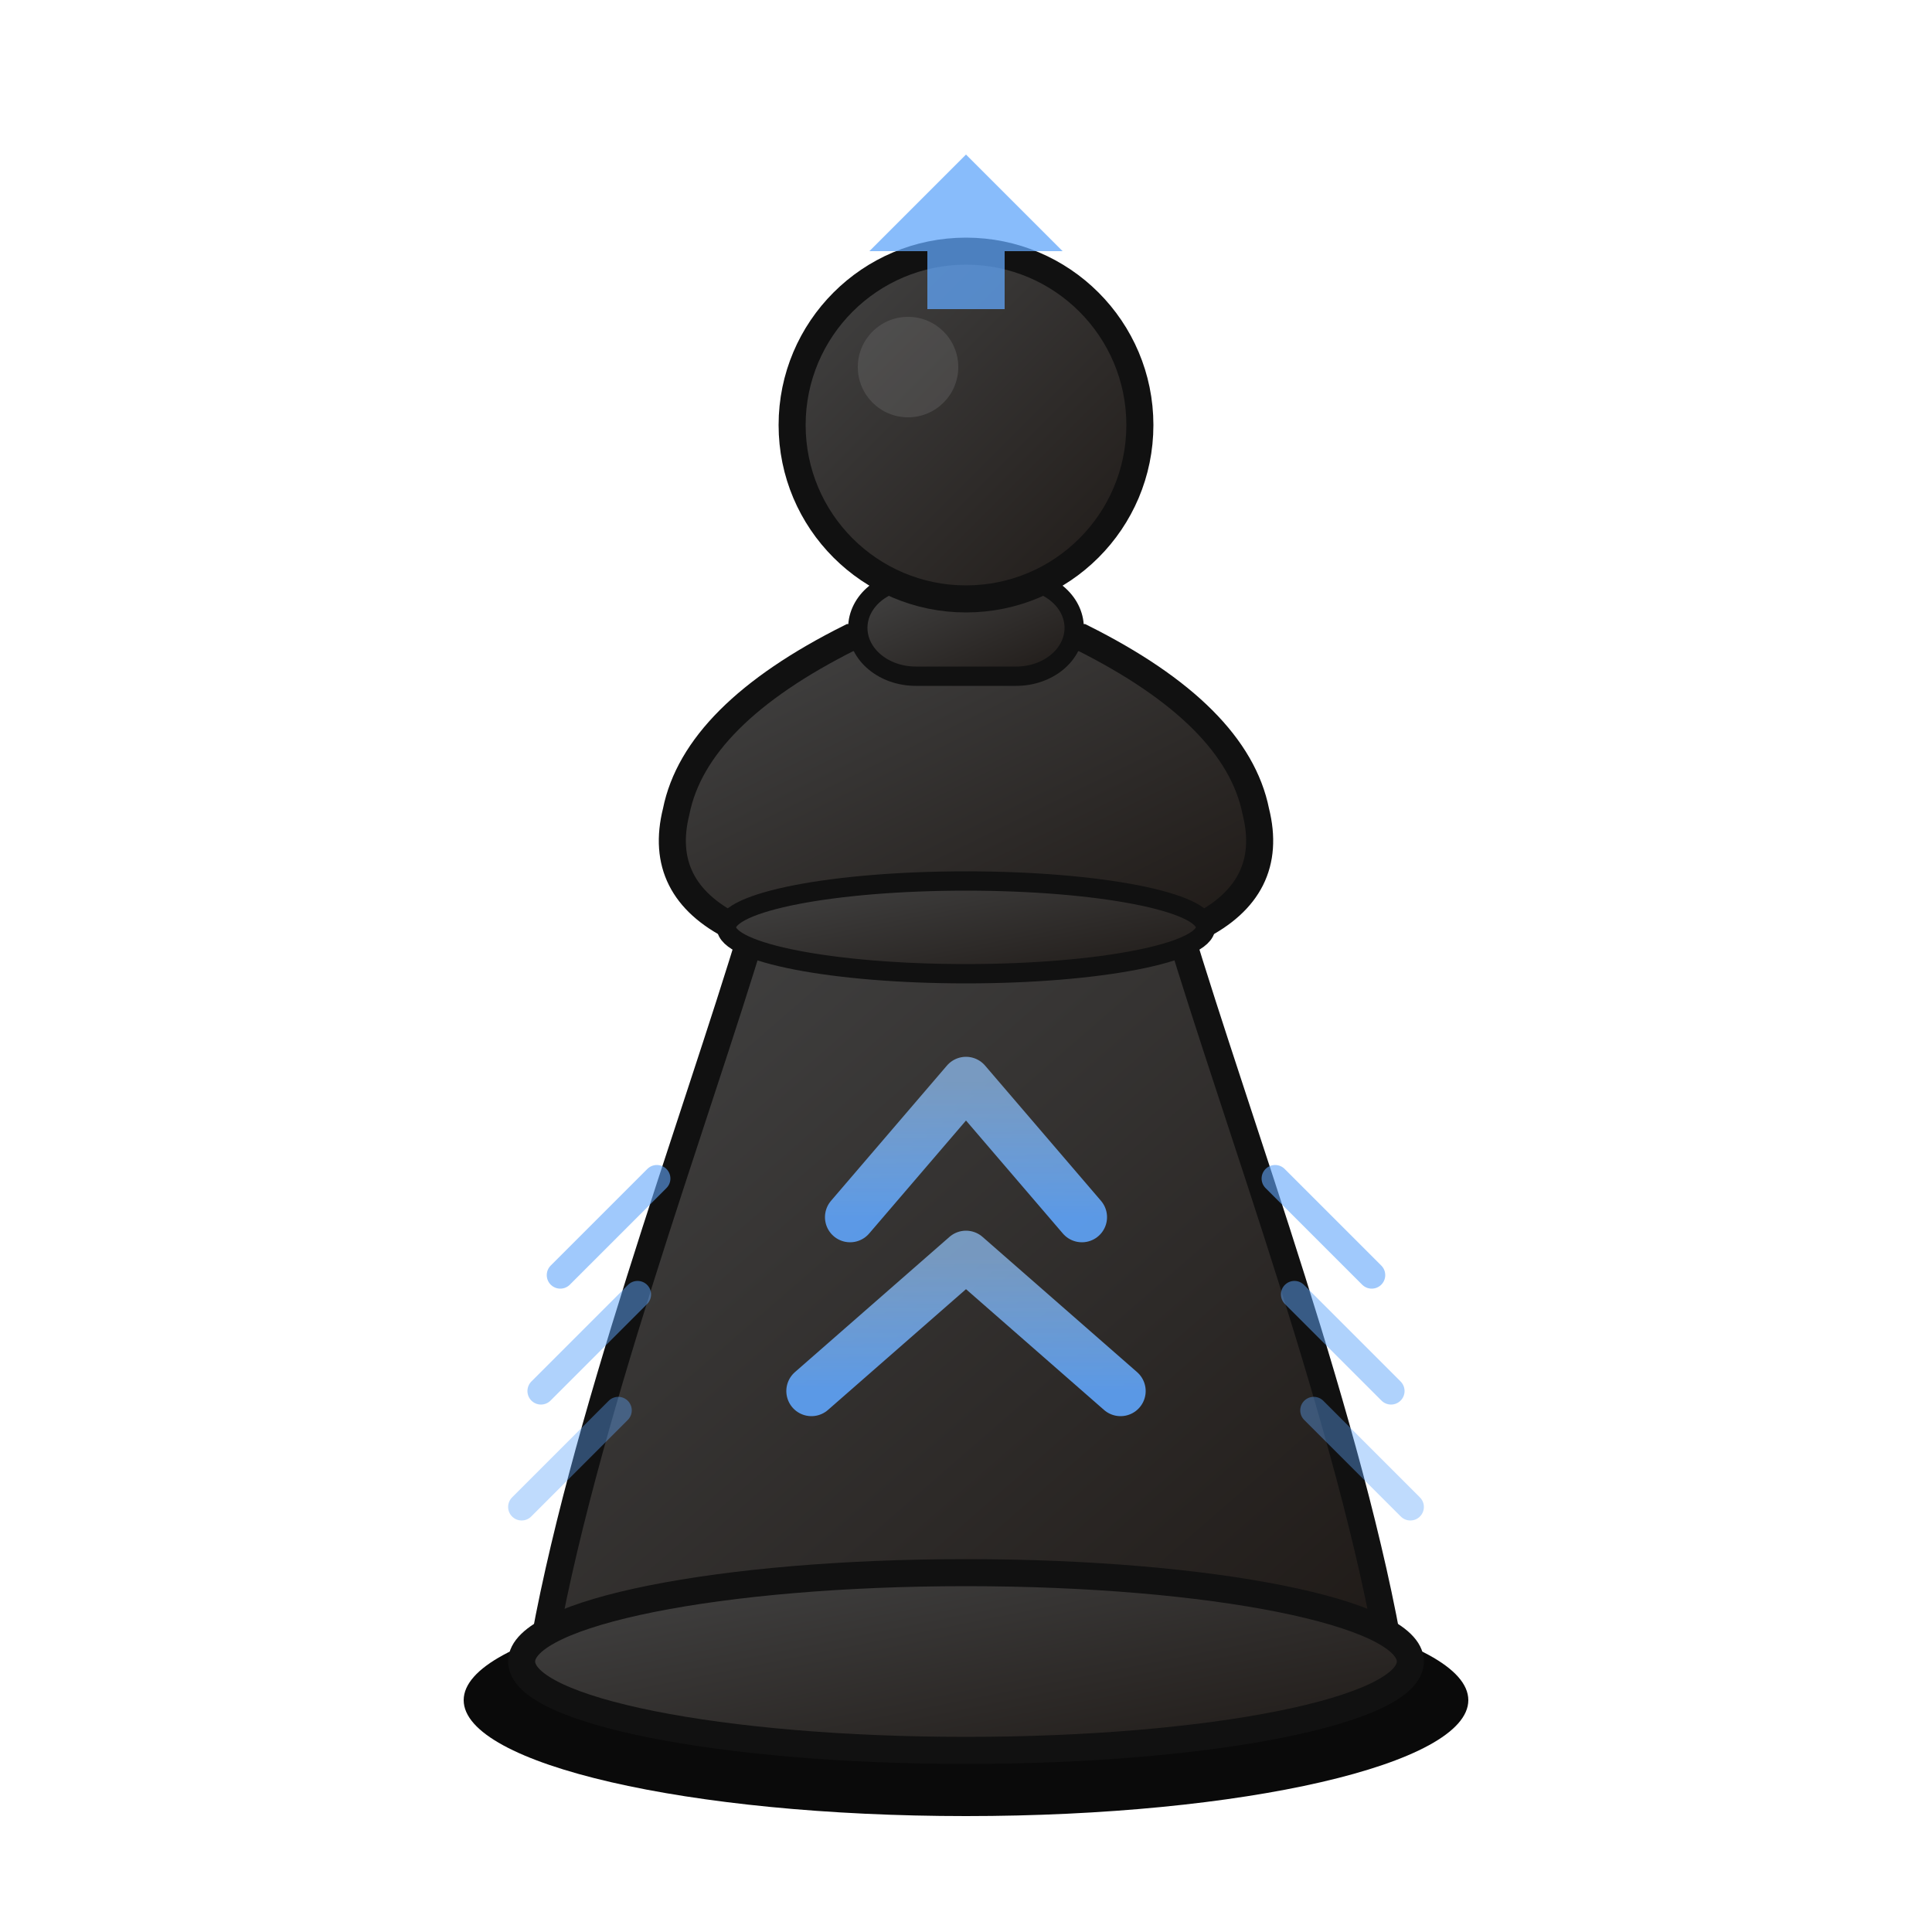
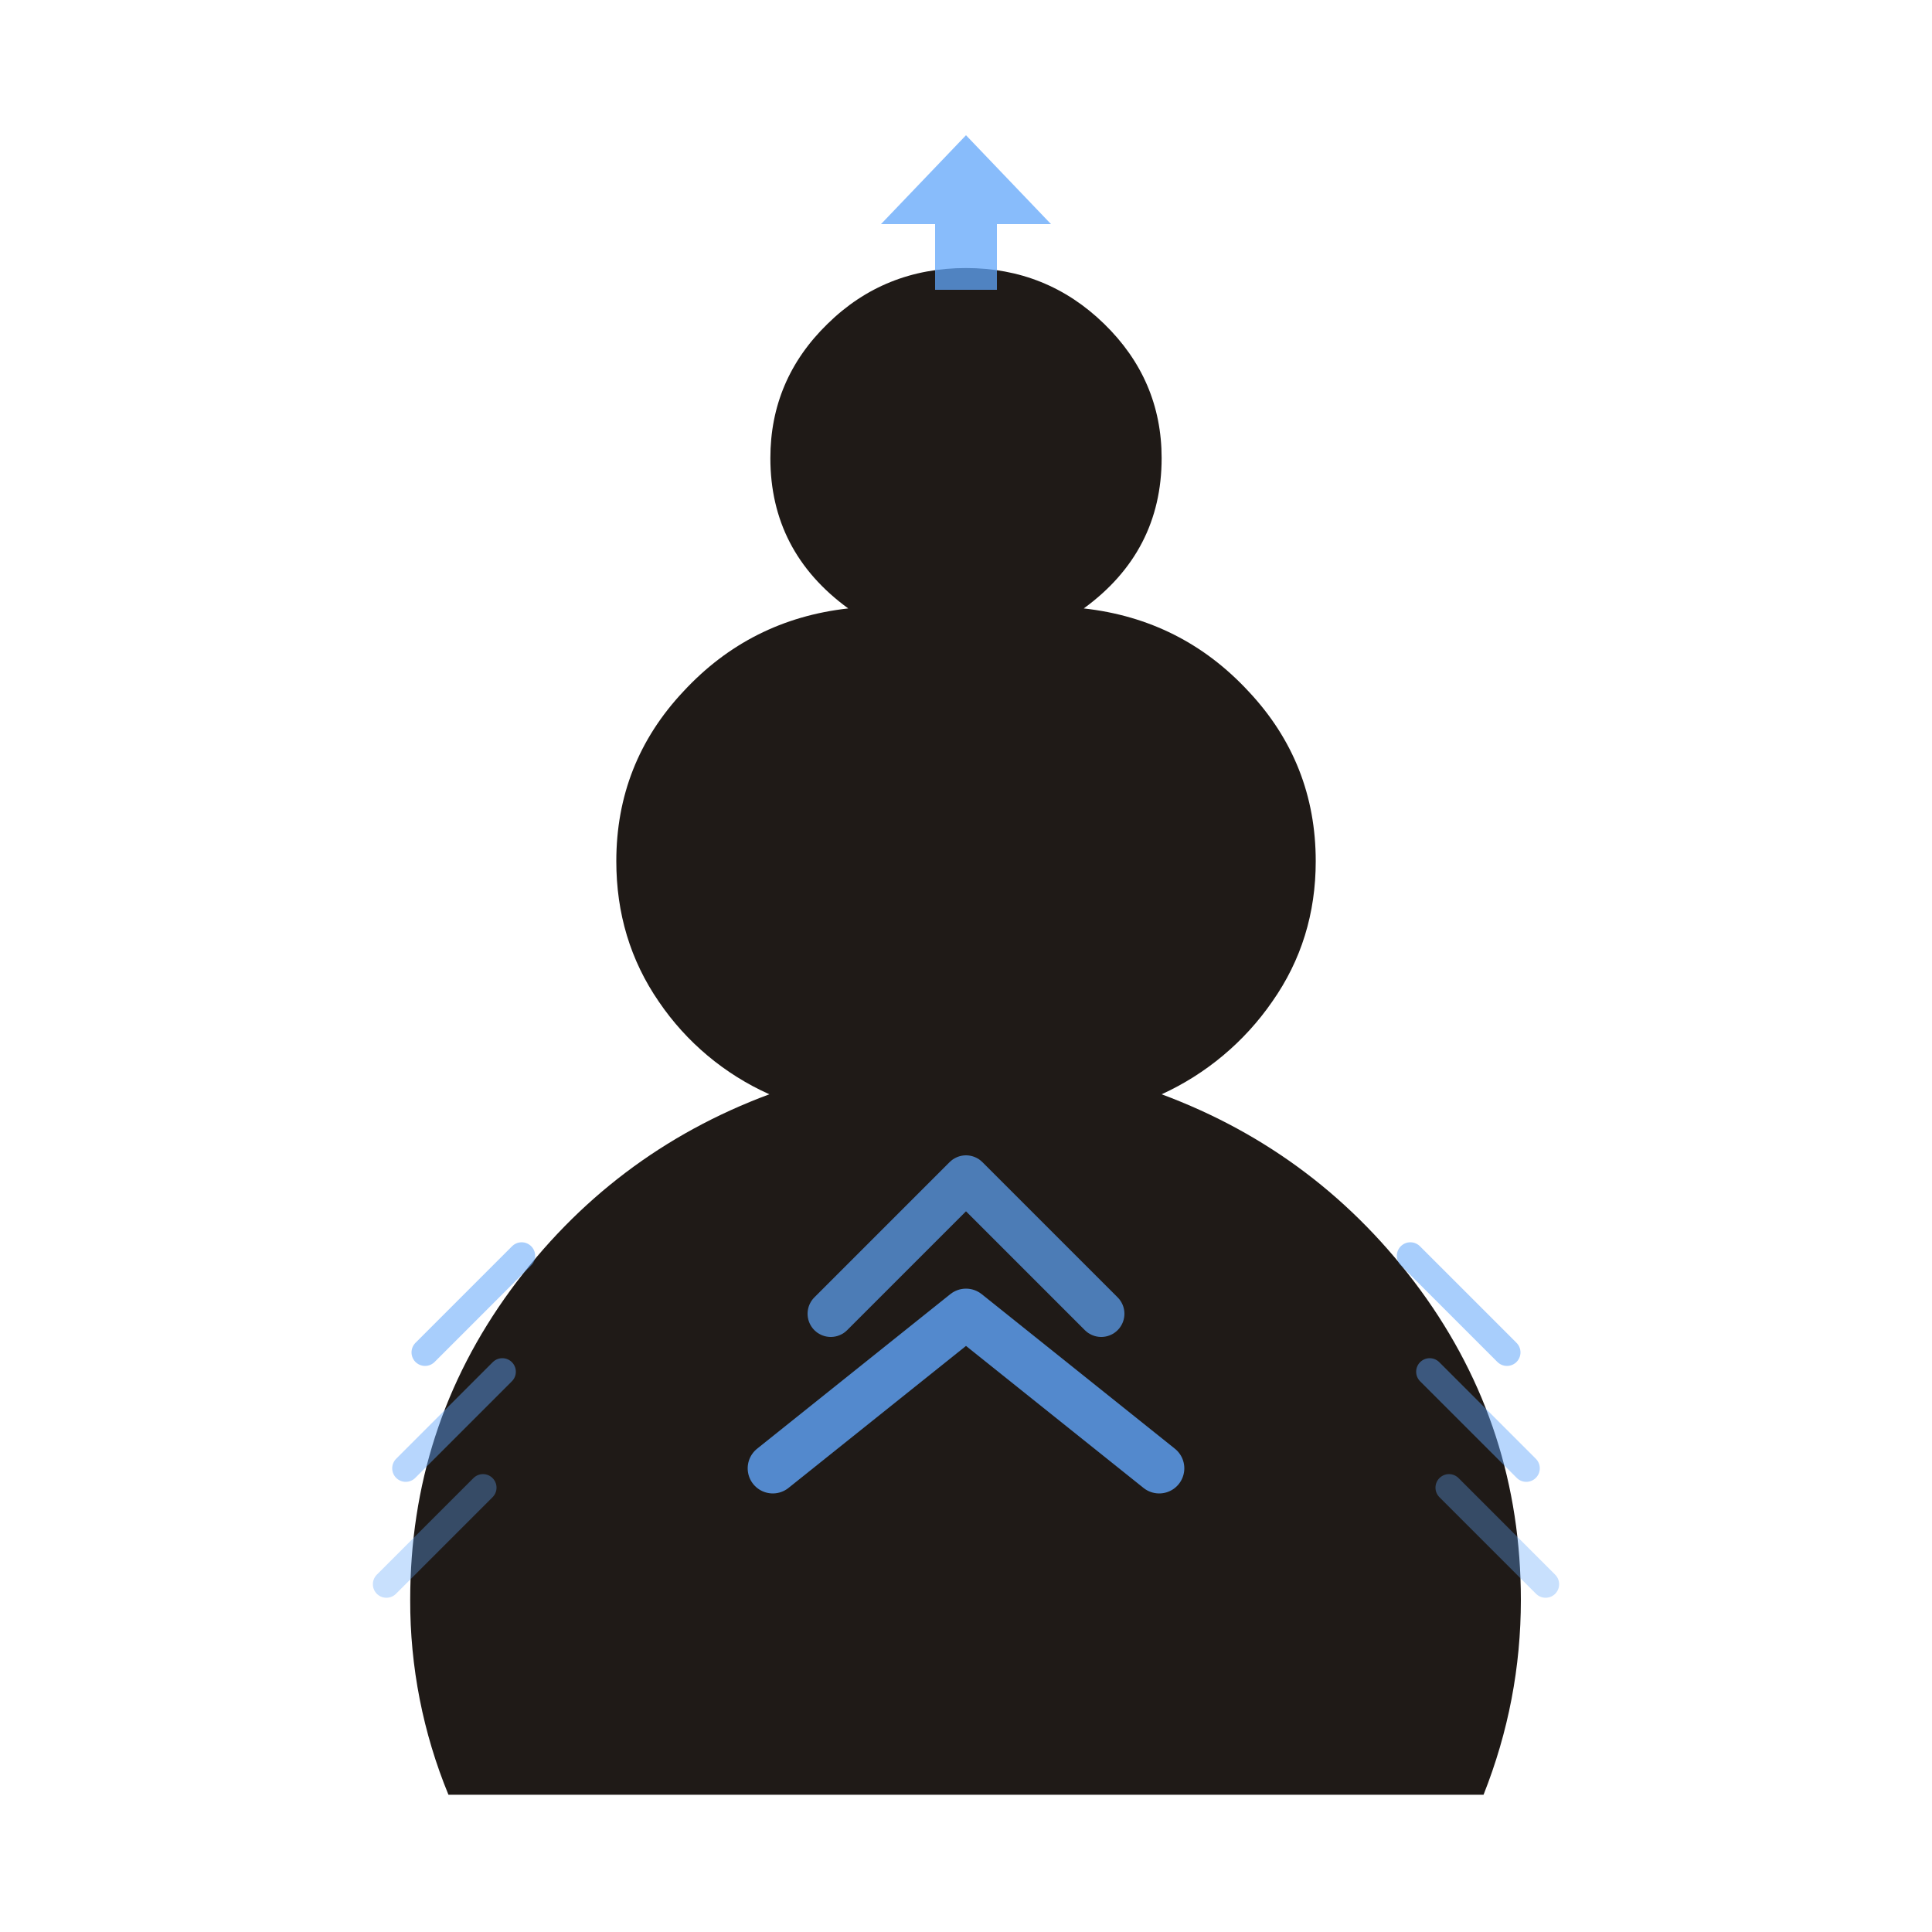
<svg xmlns="http://www.w3.org/2000/svg" viewBox="0 0 50 50" width="177.17" height="177.17">
-   <defs>
-     <linearGradient id="bPC-b" x1="0" y1="0" x2="1" y2="1">
-       <stop offset="0" stop-color="#444" />
-       <stop offset="1" stop-color="#1f1a17" />
-     </linearGradient>
-     <linearGradient id="bPC-c" x1="0.5" y1="1" x2="0.5" y2="0">
-       <stop offset="0" stop-color="#60a5fa" stop-opacity="0.9" />
-       <stop offset="1" stop-color="#93c5fd" stop-opacity="0.7" />
-     </linearGradient>
-   </defs>
-   <ellipse cx="25" cy="44" rx="13" ry="3" fill="#0a0a0a" />
-   <path d="M19.5 24 C18 29 15 37 14 43 L36 43 C35 37 32 29 30.5 24 Z" fill="url(#bPC-b)" stroke="#111" stroke-width="0.7" />
-   <ellipse cx="25" cy="43" rx="11.5" ry="2.3" fill="url(#bPC-b)" stroke="#111" stroke-width="0.7" />
-   <path d="M22 16.5 Q18 18.5 17.5 21 Q17 23 19 24 L31 24 Q33 23 32.5 21 Q32 18.5 28 16.5 Z" fill="url(#bPC-b)" stroke="#111" stroke-width="0.7" />
-   <ellipse cx="25" cy="24" rx="6.2" ry="1.2" fill="url(#bPC-b)" stroke="#111" stroke-width="0.5" />
-   <rect x="22.2" y="15" width="5.6" height="2.5" rx="1.5" fill="url(#bPC-b)" stroke="#111" stroke-width="0.5" />
-   <circle cx="25" cy="11" r="4.5" fill="url(#bPC-b)" stroke="#111" stroke-width="0.7" />
-   <circle cx="23.5" cy="9.5" r="1.3" fill="#888" opacity="0.25" />
-   <path d="M21 36 L25 32.5 L29 36" fill="none" stroke="url(#bPC-c)" stroke-width="1.3" stroke-linecap="round" stroke-linejoin="round" />
-   <path d="M22 31.5 L25 28 L28 31.5" fill="none" stroke="url(#bPC-c)" stroke-width="1.3" stroke-linecap="round" stroke-linejoin="round" />
-   <line x1="14.5" y1="33" x2="17" y2="30.5" stroke="#60a5fa" stroke-width="0.7" stroke-linecap="round" opacity="0.6" />
-   <line x1="14" y1="36" x2="16.5" y2="33.5" stroke="#60a5fa" stroke-width="0.7" stroke-linecap="round" opacity="0.5" />
-   <line x1="13.5" y1="39" x2="16" y2="36.5" stroke="#60a5fa" stroke-width="0.7" stroke-linecap="round" opacity="0.4" />
-   <line x1="35.5" y1="33" x2="33" y2="30.5" stroke="#60a5fa" stroke-width="0.7" stroke-linecap="round" opacity="0.6" />
-   <line x1="36" y1="36" x2="33.5" y2="33.5" stroke="#60a5fa" stroke-width="0.7" stroke-linecap="round" opacity="0.5" />
-   <line x1="36.5" y1="39" x2="34" y2="36.5" stroke="#60a5fa" stroke-width="0.7" stroke-linecap="round" opacity="0.4" />
-   <path d="M25 4 L27.5 6.5 L26 6.5 L26 8 L24 8 L24 6.5 L22.5 6.5 Z" fill="#60a5fa" opacity="0.75" />
+   <path d="M25 46.448H11.606a13.139 13.139 0 0 1-.99-5.043c0-2.975.863-5.644 2.598-8.018 1.736-2.365 3.971-4.054 6.697-5.067a6.824 6.824 0 0 1-2.861-2.398c-.737-1.071-1.1-2.283-1.1-3.634 0-1.69.575-3.156 1.735-4.392 1.151-1.244 2.574-1.961 4.267-2.15-1.346-.981-2.015-2.283-2.015-3.89 0-1.351.491-2.513 1.482-3.477.982-.964 2.176-1.442 3.581-1.442 1.389 0 2.582.478 3.573 1.442s1.49 2.126 1.49 3.477c0 1.607-.669 2.909-2.015 3.89 1.693.189 3.116.906 4.267 2.15 1.16 1.236 1.736 2.703 1.736 4.392 0 1.351-.373 2.563-1.126 3.634a7.036 7.036 0 0 1-2.862 2.398c2.726 1.013 4.962 2.702 6.697 5.067 1.736 2.374 2.6 5.043 2.6 8.018 0 1.739-.322 3.42-.966 5.043z" fill="#1f1a17" />
+   <path d="M20 38 L25 34 L30 38" fill="none" stroke="#60a5fa" stroke-width="1.3" stroke-linecap="round" stroke-linejoin="round" opacity="0.8" />
+   <path d="M21.5 34 L25 30.5 L28.5 34" fill="none" stroke="#60a5fa" stroke-width="1.2" stroke-linecap="round" stroke-linejoin="round" opacity="0.7" />
+   <line x1="11" y1="35" x2="13.5" y2="32.5" stroke="#60a5fa" stroke-width="0.7" stroke-linecap="round" opacity="0.55" />
+   <line x1="10.5" y1="38" x2="13" y2="35.5" stroke="#60a5fa" stroke-width="0.7" stroke-linecap="round" opacity="0.45" />
+   <line x1="10" y1="41" x2="12.5" y2="38.5" stroke="#60a5fa" stroke-width="0.7" stroke-linecap="round" opacity="0.35" />
+   <line x1="39" y1="35" x2="36.5" y2="32.5" stroke="#60a5fa" stroke-width="0.7" stroke-linecap="round" opacity="0.55" />
+   <line x1="39.5" y1="38" x2="37" y2="35.5" stroke="#60a5fa" stroke-width="0.7" stroke-linecap="round" opacity="0.45" />
+   <line x1="40" y1="41" x2="37.5" y2="38.5" stroke="#60a5fa" stroke-width="0.7" stroke-linecap="round" opacity="0.35" />
+   <path d="M25 3.5 L27.2 5.8 L25.8 5.8 L25.8 7.5 L24.2 7.5 L24.2 5.8 L22.8 5.8 Z" fill="#60a5fa" opacity="0.75" />
</svg>
